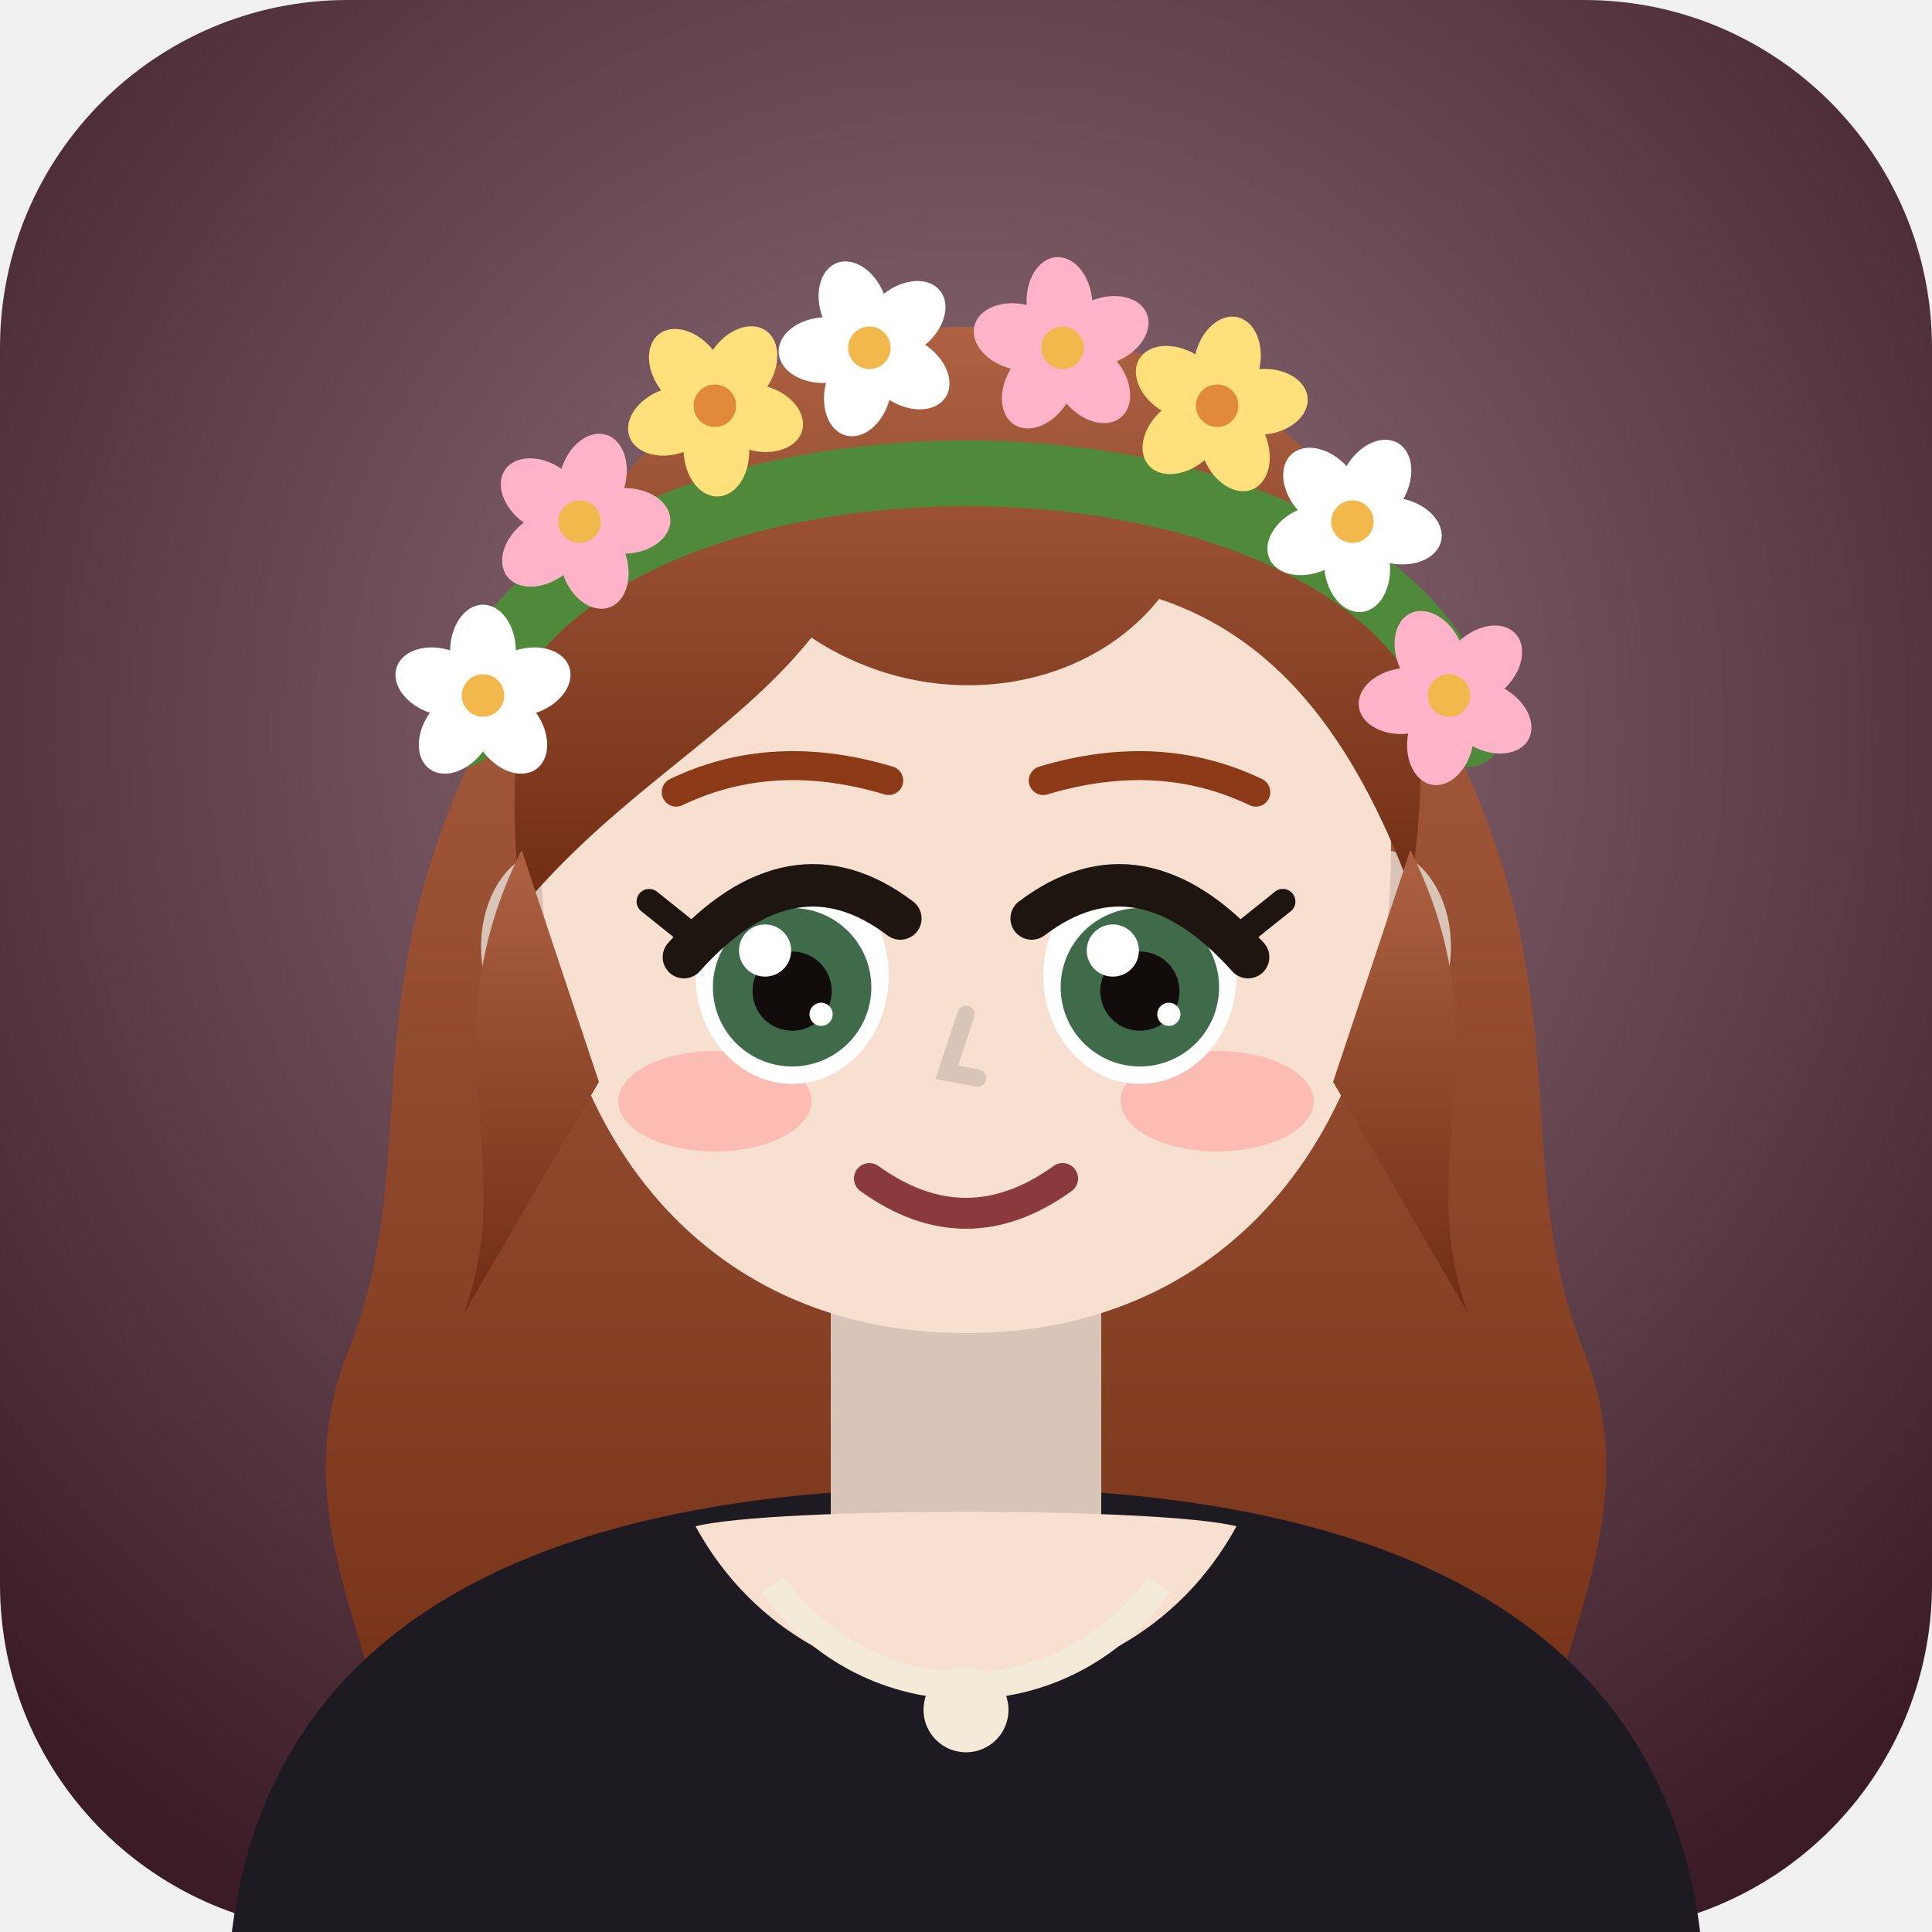
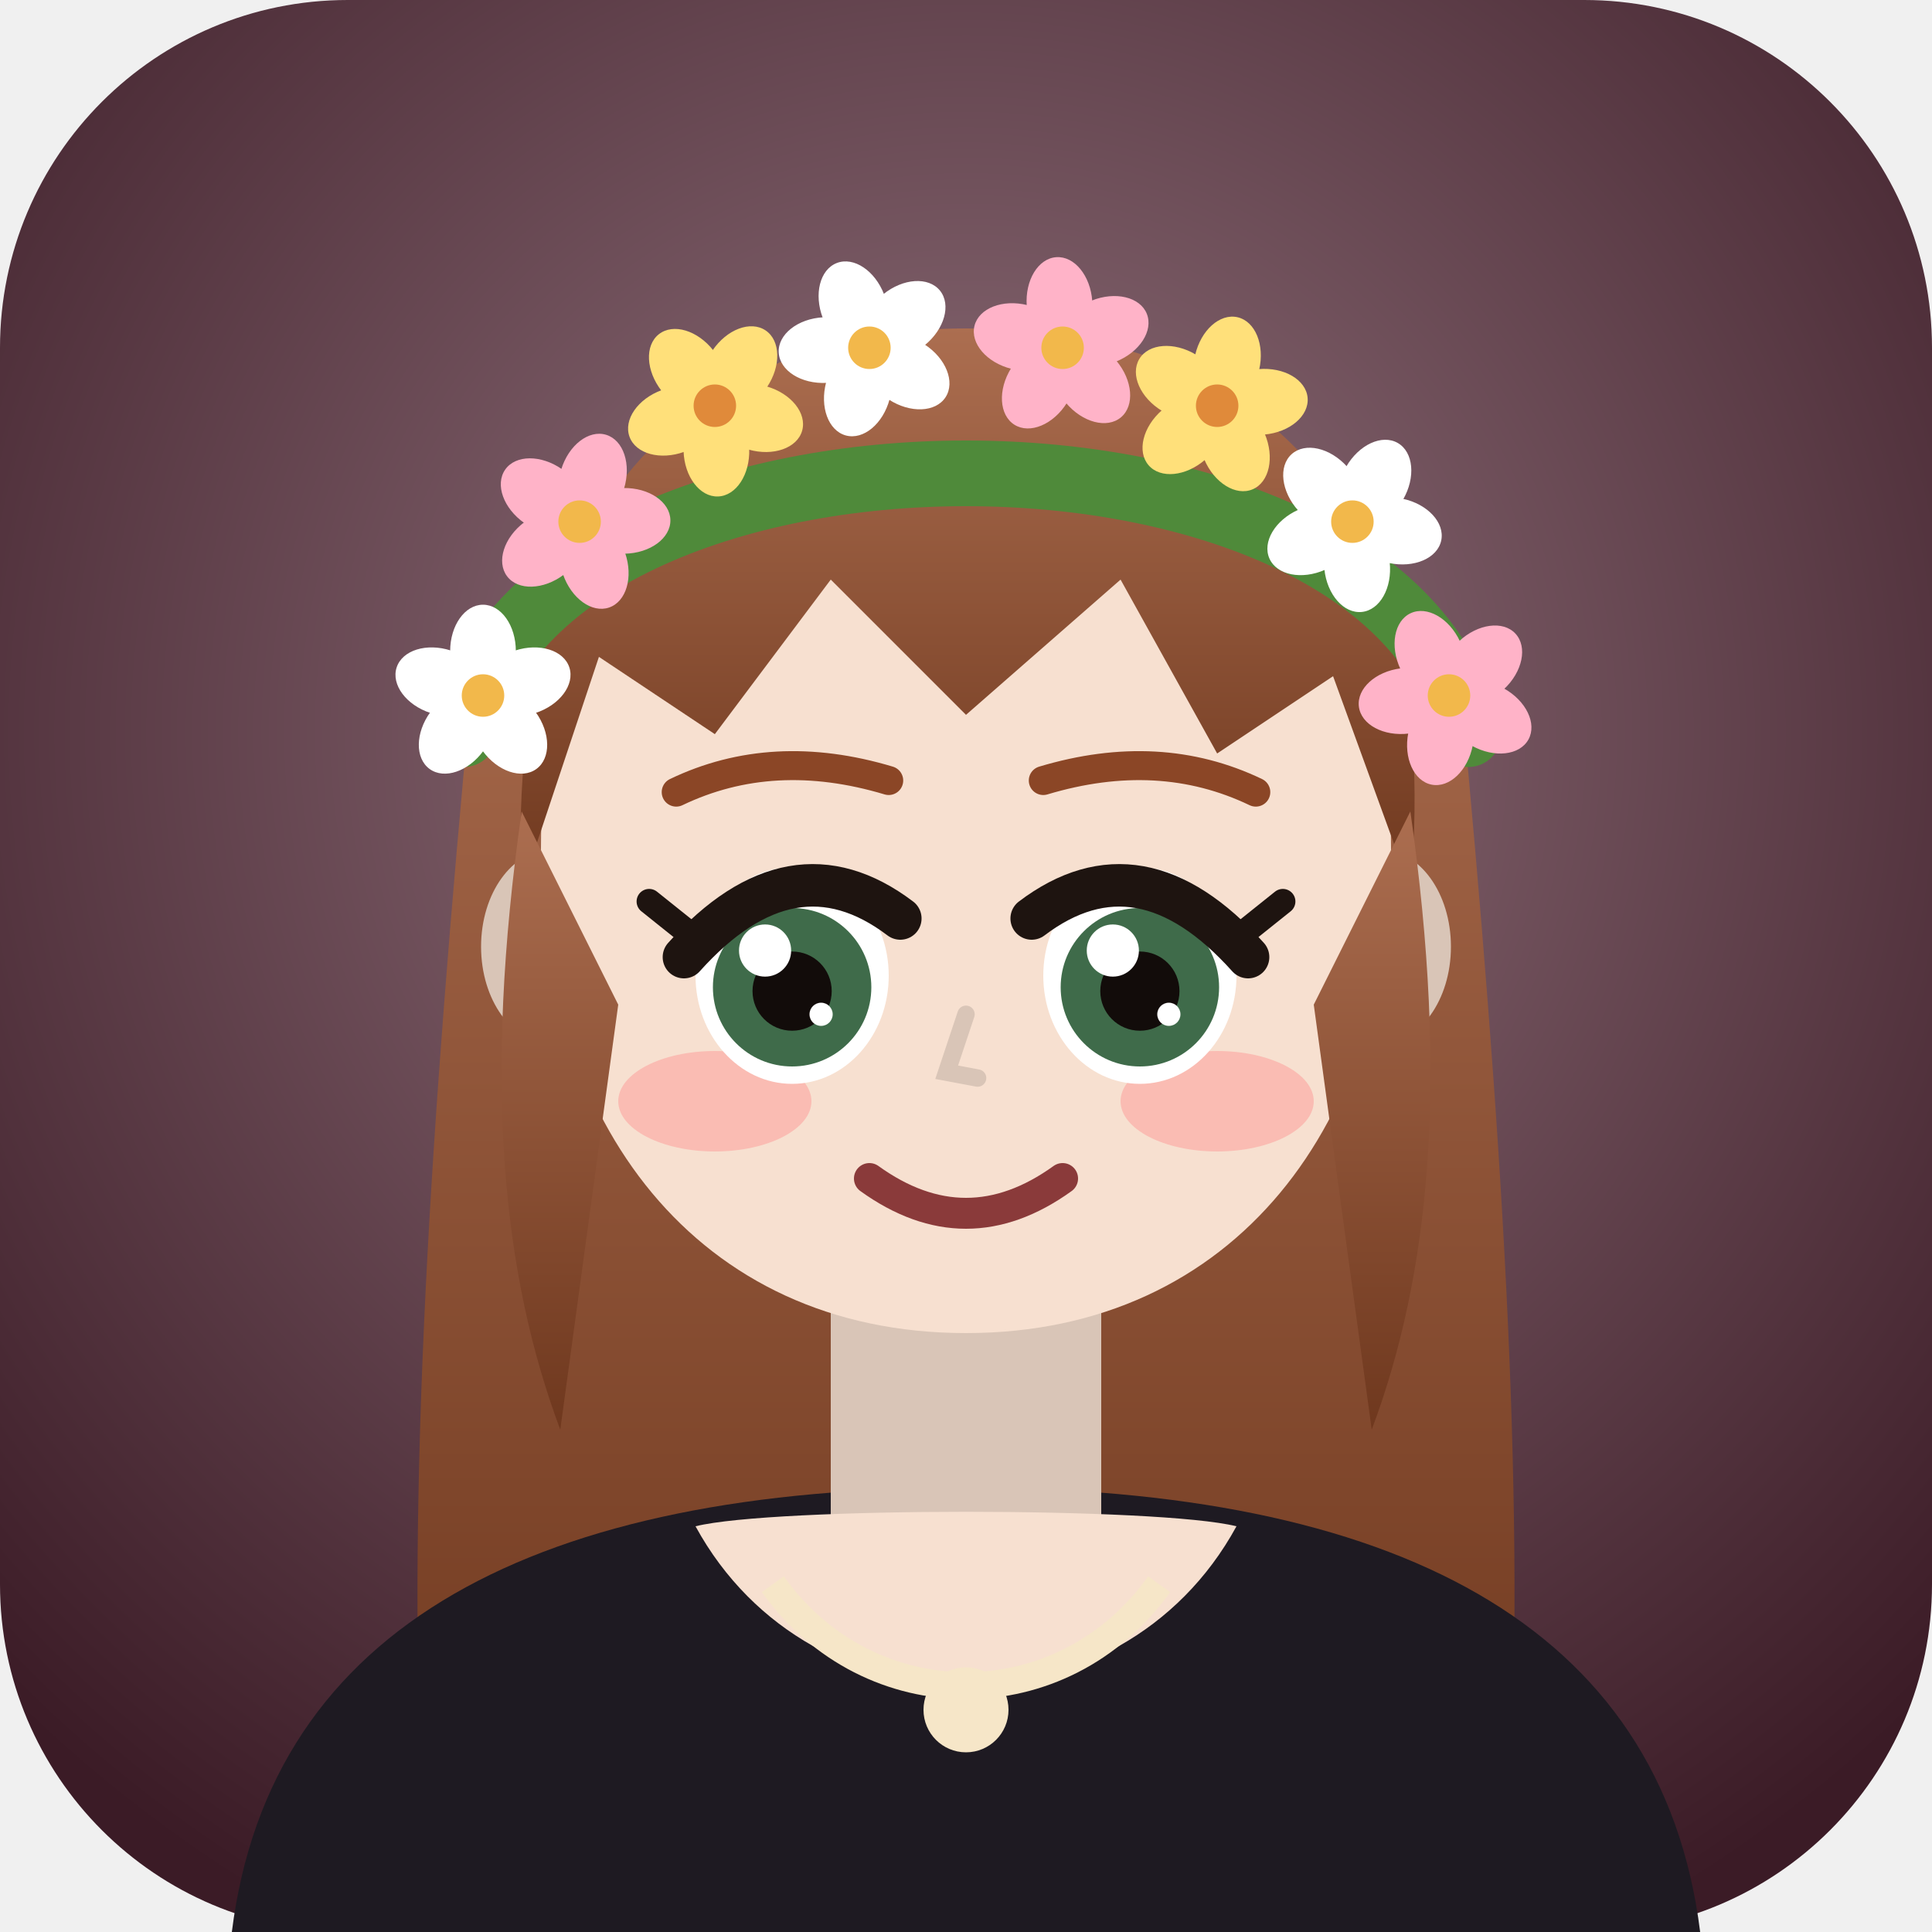
<svg xmlns="http://www.w3.org/2000/svg" class="oface" viewBox="0 0 100 100" width="256" height="256">
  <defs>
    <radialGradient id="fb" cx="50%" cy="38%" r="70%">
      <stop offset="0" stop-color="#94757f" />
      <stop offset="1" stop-color="#3b1b26" />
    </radialGradient>
    <linearGradient id="fh" x1="0" y1="0" x2="0" y2="1">
-       <stop offset="0" stop-color="#ae6243" />
-       <stop offset="1" stop-color="#702d13" />
+       <stop offset="0" stop-color="#ac6e50" />
+       <stop offset="1" stop-color="#6f381e" />
    </linearGradient>
  </defs>
  <rect width="100" height="100" rx="18" fill="url(#fb)" />
-   <path d="M25 38 C18 52 22 60 18 70 C14 80 22 88 20 96 L80 96 C78 88 86 80 82 70 C78 60 82 52 75 38 C72 16 28 16 25 38 Z" fill="url(#fh)" />
+   <path d="M24 40 C22 62 21 80 22 96 L78 96 C79 80 78 62 76 40 C74 18 26 18 24 40 Z" fill="url(#fh)" />
  <path d="M12 100 C14 84 28 77 50 77 C72 77 86 84 88 100 Z" fill="#1e1a22" />
  <path d="M43 62 L57 62 L57 79 C53 82 47 82 43 79 Z" fill="#d9c5b7" />
  <path d="M36 79 C42 90 58 90 64 79 C60 78 40 78 36 79 Z" fill="#f7e0d0" />
-   <path d="M40 82 C45 89 55 89 60 82" stroke="#f3ead8" stroke-width="1.4" fill="none" />
-   <circle cx="50" cy="88.5" r="2.2" fill="#f3ead8" />
+   <path d="M40 82 C45 89 55 89 60 82" stroke="#f6e6c8" stroke-width="1.4" fill="none" />
+   <circle cx="50" cy="88.5" r="2.2" fill="#f6e6c8" />
  <ellipse cx="28.5" cy="49" rx="3.6" ry="5" fill="#d9c5b7" />
  <ellipse cx="71.5" cy="49" rx="3.6" ry="5" fill="#d9c5b7" />
  <path d="M28 44 C28 26 38 21 50 21 C62 21 72 26 72 44 C72 58 64 69 50 69 C36 69 28 58 28 44 Z" fill="#f7e0d0" />
  <ellipse cx="37" cy="57" rx="5" ry="2.6" fill="#ff8a8a" opacity="0.42" />
  <ellipse cx="63" cy="57" rx="5" ry="2.6" fill="#ff8a8a" opacity="0.42" />
  <ellipse cx="41" cy="50.5" rx="5" ry="5.6" fill="#fff" />
  <circle cx="41" cy="51.1" r="4.1" fill="#3f6b4a" />
  <circle cx="41" cy="51.3" r="2.05" fill="#120c0a" />
  <circle cx="39.6" cy="49.2" r="1.35" fill="#fff" />
  <circle cx="42.5" cy="52.5" r=".6" fill="#fff" />
  <path d="M35.4 49.54 Q41 43.3 46.6 47.54" stroke="#1e1410" stroke-width="2.2" fill="none" stroke-linecap="round" />
  <path d="M35.6 48.26 l-2 -1.6" stroke="#1e1410" stroke-width="1.3" stroke-linecap="round" />
  <ellipse cx="59" cy="50.5" rx="5" ry="5.6" fill="#fff" />
  <circle cx="59" cy="51.1" r="4.1" fill="#3f6b4a" />
  <circle cx="59" cy="51.3" r="2.05" fill="#120c0a" />
  <circle cx="57.6" cy="49.2" r="1.35" fill="#fff" />
  <circle cx="60.5" cy="52.5" r=".6" fill="#fff" />
  <path d="M53.4 47.54 Q59 43.3 64.6 49.54" stroke="#1e1410" stroke-width="2.2" fill="none" stroke-linecap="round" />
  <path d="M64.4 48.26 l2 -1.6" stroke="#1e1410" stroke-width="1.3" stroke-linecap="round" />
-   <path d="M35 41 Q40 38.6 46 40.4" stroke="#8c3917" stroke-width="1.5" fill="none" stroke-linecap="round" />
-   <path d="M54 40.4 Q60 38.6 65 41" stroke="#8c3917" stroke-width="1.5" fill="none" stroke-linecap="round" />
+   <path d="M35 41 Q40 38.6 46 40.4" stroke="#8b4626" stroke-width="1.5" fill="none" stroke-linecap="round" />
+   <path d="M54 40.4 Q60 38.6 65 41" stroke="#8b4626" stroke-width="1.5" fill="none" stroke-linecap="round" />
  <path d="M50 52.5 l-1 3 l1.6 .3" stroke="#d9c5b7" stroke-width=".9" fill="none" stroke-linecap="round" />
  <path d="M45 61 Q50 64.6 55 61" stroke="#8a3a3a" stroke-width="1.6" fill="none" stroke-linecap="round" />
-   <path d="M27 47 C24 24 40 16 52 17 C66 18 76 27 73 46 C70 38 66 33 60 31 C56 36 48 37 42 33 C38 38 32 41 27 47 Z" fill="url(#fh)" />
-   <path d="M27 44 C22 54 27 60 24 68 L31 56 Z M73 44 C78 54 73 60 76 68 L69 56 Z" fill="url(#fh)" />
+   <path d="M27 46 C26 24 38 17 50 17 C63 17 75 24 73 46 L69 35 L63 39 L58 30 L50 37 L43 30 L37 38 L31 34 Z" fill="url(#fh)" />
+   <path d="M27 42 C25 56 26 66 29 74 L32 52 Z M73 42 C75 56 74 66 71 74 L68 52 Z" fill="url(#fh)" />
  <path d="M24 38 C28 20 72 20 76 38" stroke="#4f8a3a" stroke-width="3.4" fill="none" stroke-linecap="round" />
  <g transform="translate(25 36)">
    <ellipse cx="0" cy="-2.3" rx="1.7" ry="2.4" fill="#ffffff" transform="rotate(0)" />
    <ellipse cx="0" cy="-2.3" rx="1.7" ry="2.4" fill="#ffffff" transform="rotate(72)" />
    <ellipse cx="0" cy="-2.3" rx="1.7" ry="2.4" fill="#ffffff" transform="rotate(144)" />
    <ellipse cx="0" cy="-2.3" rx="1.7" ry="2.4" fill="#ffffff" transform="rotate(216)" />
    <ellipse cx="0" cy="-2.3" rx="1.7" ry="2.4" fill="#ffffff" transform="rotate(288)" />
    <circle r="1.1" fill="#f2b84b" />
  </g>
  <g transform="translate(30 27)">
    <ellipse cx="0" cy="-2.3" rx="1.7" ry="2.4" fill="#ffb3c8" transform="rotate(17)" />
    <ellipse cx="0" cy="-2.3" rx="1.7" ry="2.4" fill="#ffb3c8" transform="rotate(89)" />
    <ellipse cx="0" cy="-2.3" rx="1.7" ry="2.4" fill="#ffb3c8" transform="rotate(161)" />
    <ellipse cx="0" cy="-2.3" rx="1.7" ry="2.4" fill="#ffb3c8" transform="rotate(233)" />
    <ellipse cx="0" cy="-2.3" rx="1.7" ry="2.4" fill="#ffb3c8" transform="rotate(305)" />
    <circle r="1.1" fill="#f2b84b" />
  </g>
  <g transform="translate(37 21)">
    <ellipse cx="0" cy="-2.3" rx="1.7" ry="2.4" fill="#ffe07a" transform="rotate(34)" />
    <ellipse cx="0" cy="-2.3" rx="1.7" ry="2.4" fill="#ffe07a" transform="rotate(106)" />
    <ellipse cx="0" cy="-2.3" rx="1.7" ry="2.4" fill="#ffe07a" transform="rotate(178)" />
    <ellipse cx="0" cy="-2.3" rx="1.7" ry="2.4" fill="#ffe07a" transform="rotate(250)" />
    <ellipse cx="0" cy="-2.3" rx="1.7" ry="2.4" fill="#ffe07a" transform="rotate(322)" />
    <circle r="1.1" fill="#e08a3a" />
  </g>
  <g transform="translate(45 18)">
    <ellipse cx="0" cy="-2.3" rx="1.7" ry="2.4" fill="#ffffff" transform="rotate(51)" />
    <ellipse cx="0" cy="-2.3" rx="1.7" ry="2.4" fill="#ffffff" transform="rotate(123)" />
    <ellipse cx="0" cy="-2.3" rx="1.7" ry="2.4" fill="#ffffff" transform="rotate(195)" />
    <ellipse cx="0" cy="-2.3" rx="1.7" ry="2.4" fill="#ffffff" transform="rotate(267)" />
    <ellipse cx="0" cy="-2.3" rx="1.7" ry="2.4" fill="#ffffff" transform="rotate(339)" />
    <circle r="1.1" fill="#f2b84b" />
  </g>
  <g transform="translate(55 18)">
    <ellipse cx="0" cy="-2.3" rx="1.7" ry="2.4" fill="#ffb3c8" transform="rotate(68)" />
    <ellipse cx="0" cy="-2.3" rx="1.7" ry="2.4" fill="#ffb3c8" transform="rotate(140)" />
    <ellipse cx="0" cy="-2.3" rx="1.7" ry="2.4" fill="#ffb3c8" transform="rotate(212)" />
    <ellipse cx="0" cy="-2.3" rx="1.7" ry="2.4" fill="#ffb3c8" transform="rotate(284)" />
    <ellipse cx="0" cy="-2.3" rx="1.7" ry="2.4" fill="#ffb3c8" transform="rotate(356)" />
    <circle r="1.1" fill="#f2b84b" />
  </g>
  <g transform="translate(63 21)">
    <ellipse cx="0" cy="-2.3" rx="1.7" ry="2.4" fill="#ffe07a" transform="rotate(85)" />
    <ellipse cx="0" cy="-2.3" rx="1.7" ry="2.4" fill="#ffe07a" transform="rotate(157)" />
    <ellipse cx="0" cy="-2.3" rx="1.7" ry="2.4" fill="#ffe07a" transform="rotate(229)" />
    <ellipse cx="0" cy="-2.3" rx="1.7" ry="2.4" fill="#ffe07a" transform="rotate(301)" />
    <ellipse cx="0" cy="-2.3" rx="1.7" ry="2.4" fill="#ffe07a" transform="rotate(373)" />
    <circle r="1.1" fill="#e08a3a" />
  </g>
  <g transform="translate(70 27)">
    <ellipse cx="0" cy="-2.3" rx="1.7" ry="2.4" fill="#ffffff" transform="rotate(102)" />
    <ellipse cx="0" cy="-2.3" rx="1.7" ry="2.4" fill="#ffffff" transform="rotate(174)" />
    <ellipse cx="0" cy="-2.3" rx="1.7" ry="2.4" fill="#ffffff" transform="rotate(246)" />
    <ellipse cx="0" cy="-2.3" rx="1.7" ry="2.4" fill="#ffffff" transform="rotate(318)" />
    <ellipse cx="0" cy="-2.3" rx="1.7" ry="2.4" fill="#ffffff" transform="rotate(390)" />
    <circle r="1.1" fill="#f2b84b" />
  </g>
  <g transform="translate(75 36)">
    <ellipse cx="0" cy="-2.3" rx="1.7" ry="2.4" fill="#ffb3c8" transform="rotate(119)" />
    <ellipse cx="0" cy="-2.3" rx="1.7" ry="2.4" fill="#ffb3c8" transform="rotate(191)" />
    <ellipse cx="0" cy="-2.3" rx="1.7" ry="2.4" fill="#ffb3c8" transform="rotate(263)" />
    <ellipse cx="0" cy="-2.3" rx="1.7" ry="2.4" fill="#ffb3c8" transform="rotate(335)" />
    <ellipse cx="0" cy="-2.3" rx="1.7" ry="2.4" fill="#ffb3c8" transform="rotate(407)" />
    <circle r="1.1" fill="#f2b84b" />
  </g>
</svg>
